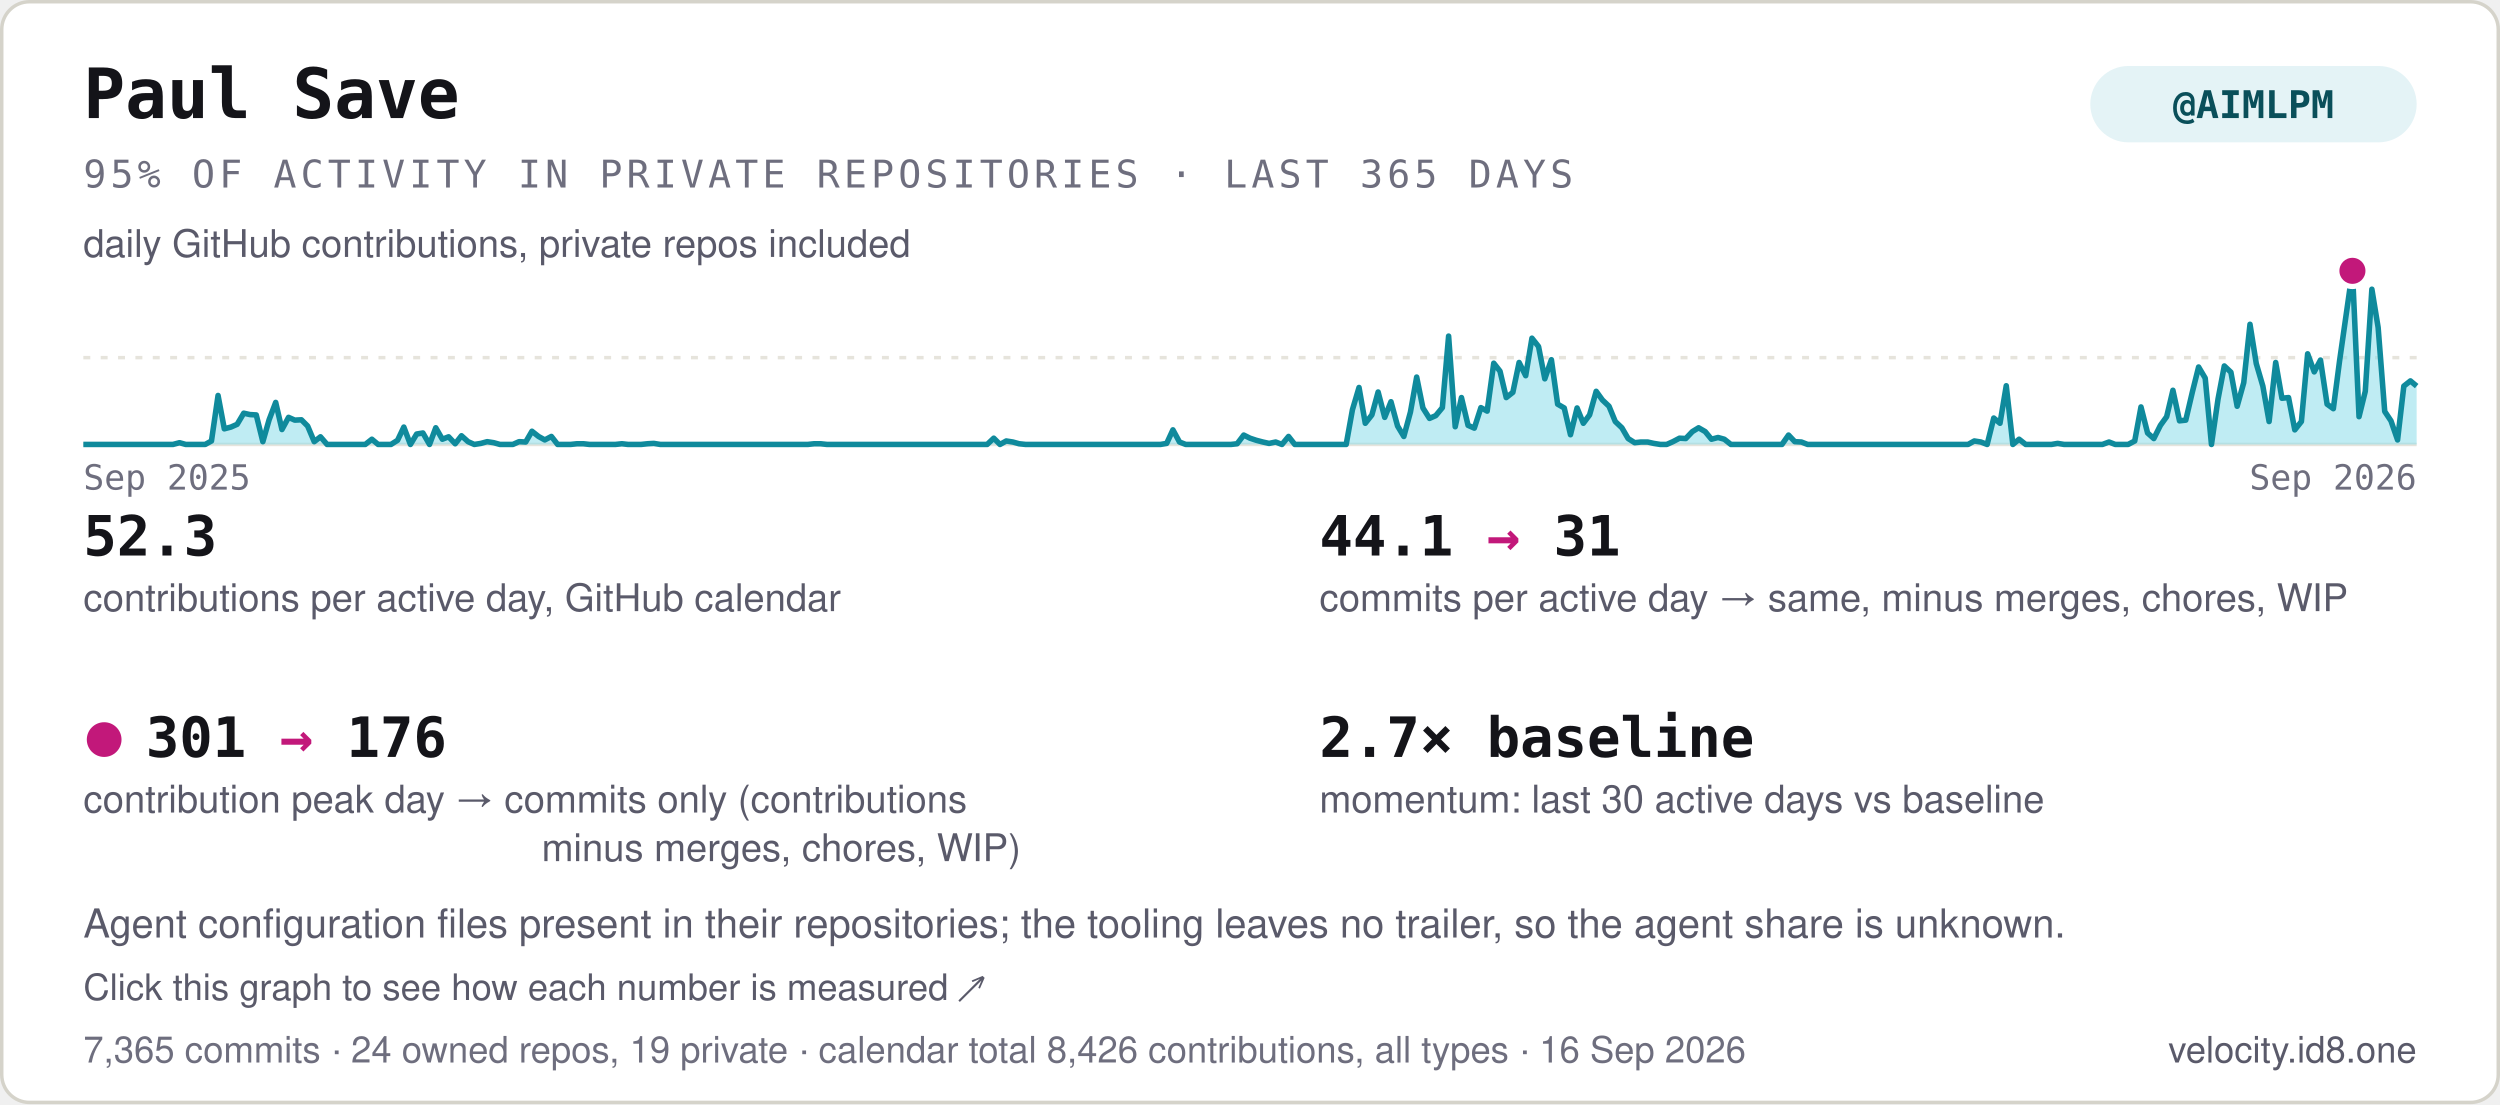
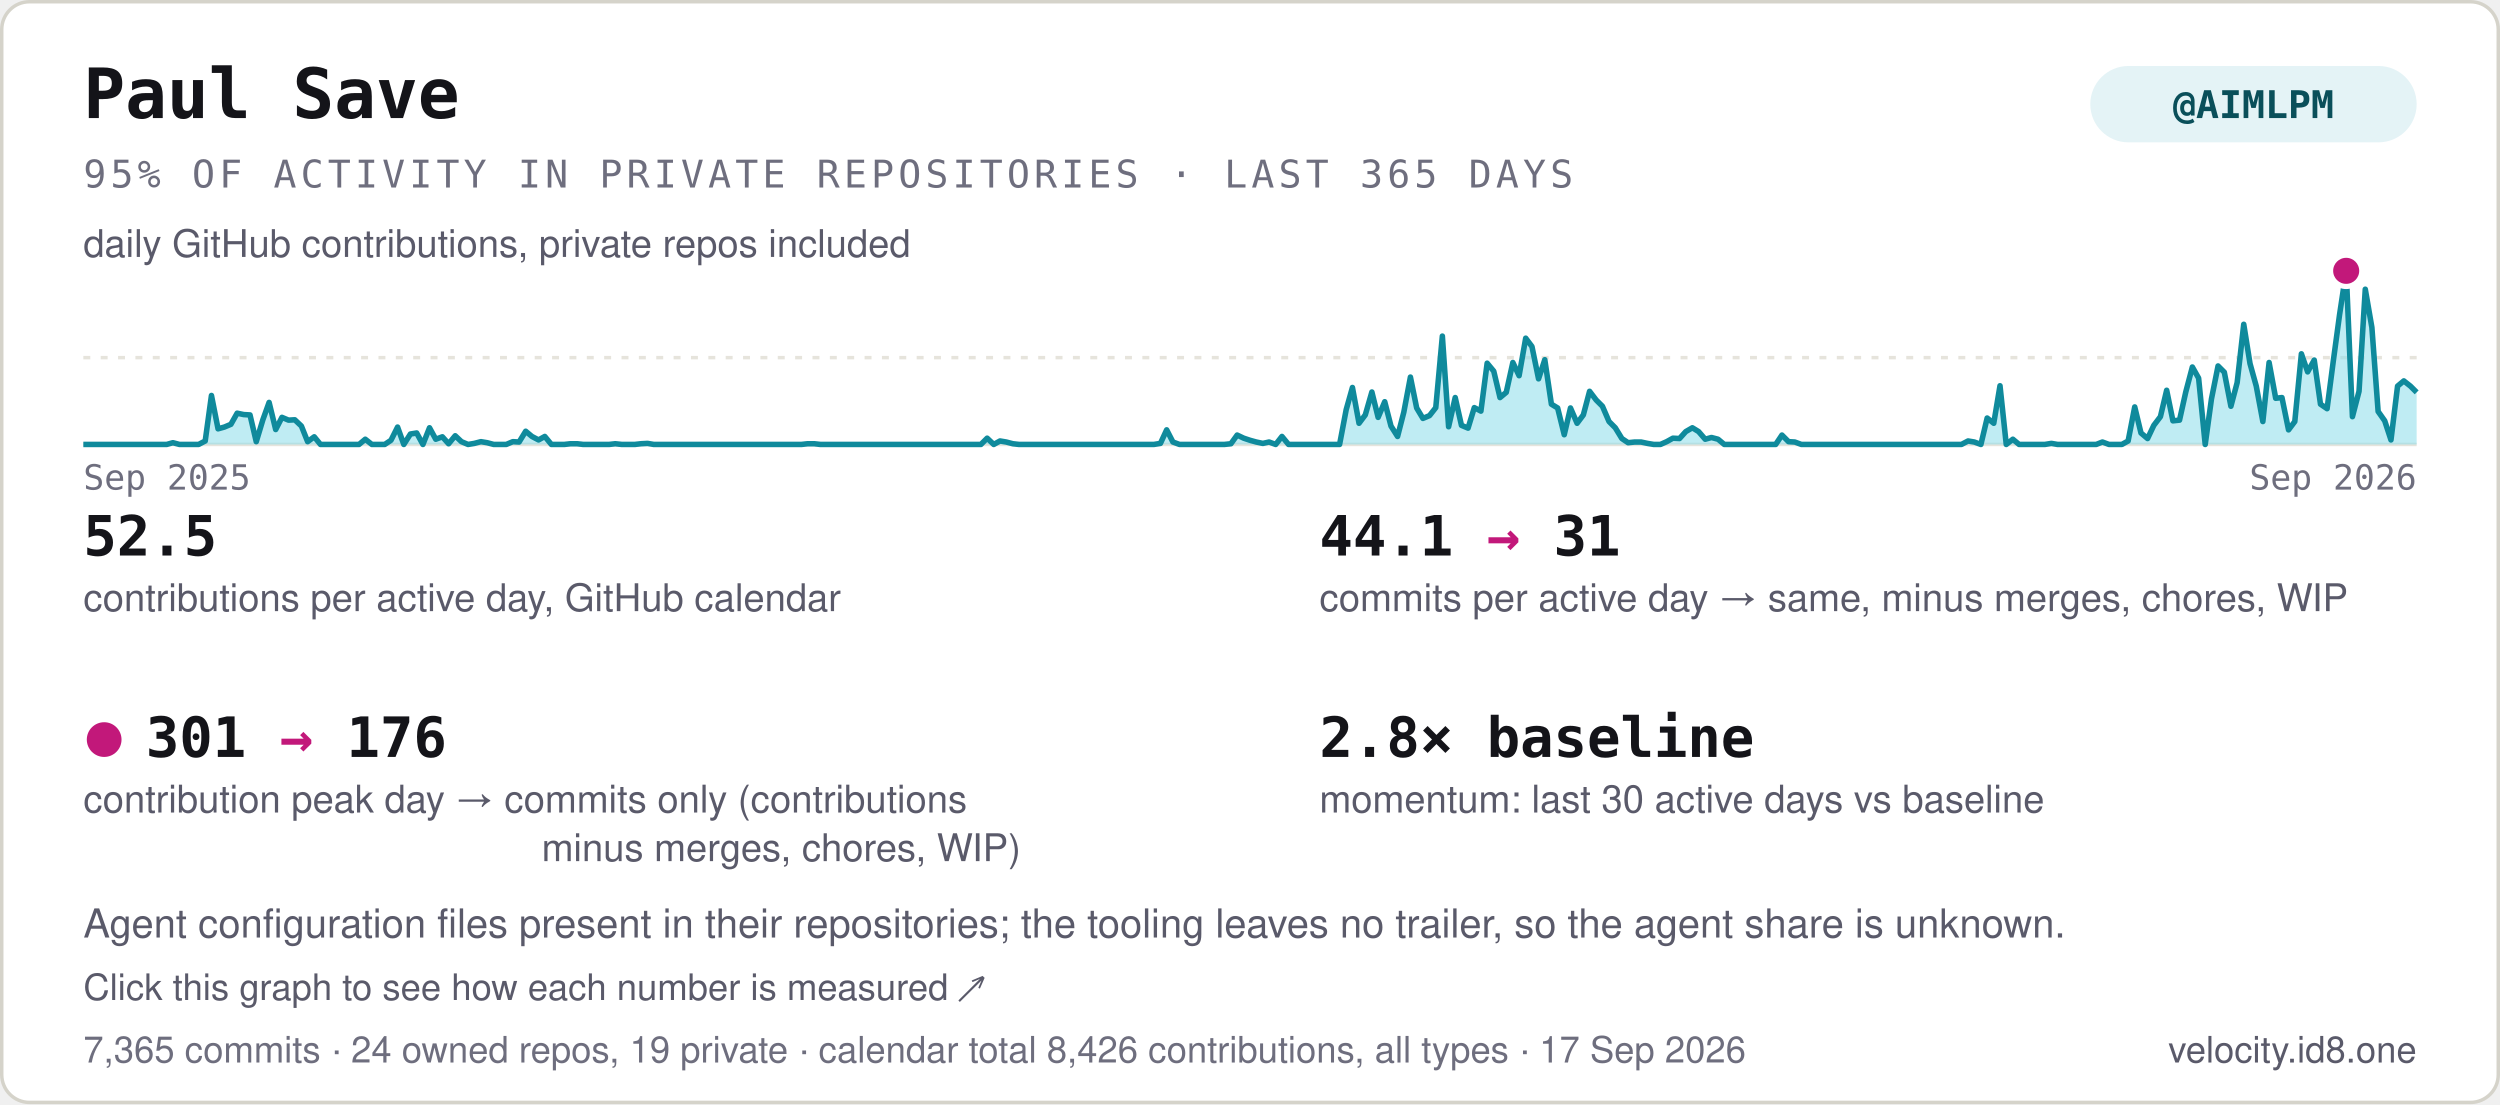
<svg xmlns="http://www.w3.org/2000/svg" width="720" height="318" viewBox="0 0 720 318" role="img" aria-label="Paul Save: Velocity Graph">
  <rect x="0.5" y="0.5" width="719" height="317" rx="8" fill="#FFFFFF" stroke="#D5D3CA" />
  <text x="24" y="34" font-family="Departure Mono, JetBrains Mono, ui-monospace, Menlo, monospace" font-size="20" font-weight="700" fill="#141419">Paul Save</text>
  <text x="24" y="54" font-family="Departure Mono, JetBrains Mono, ui-monospace, Menlo, monospace" font-size="11" letter-spacing="1.2" fill="#6E6E7E">95% OF ACTIVITY IN PRIVATE REPOSITORIES · LAST 365 DAYS</text>
  <rect x="602" y="19" width="94" height="22" rx="11" fill="#E4F3F6" />
  <text x="649" y="34" text-anchor="middle" font-family="Departure Mono, JetBrains Mono, ui-monospace, Menlo, monospace" font-size="11" font-weight="600" fill="#0A4F5A">@AIMLPM</text>
  <line x1="24" x2="696" y1="128" y2="128" stroke="#E6E4DC" />
  <line x1="24" x2="696" y1="103.0" y2="103.0" stroke="#E6E4DC" stroke-dasharray="2 3" />
-   <path d="M24.0,128.0 L25.8,128.0 L27.7,128.0 L29.5,128.0 L31.4,128.0 L33.2,128.0 L35.1,128.0 L36.9,128.0 L38.8,128.0 L40.6,128.0 L42.5,128.0 L44.3,128.0 L46.2,128.0 L48.0,128.0 L49.8,128.0 L51.7,127.5 L53.5,128.0 L55.4,128.0 L57.2,128.0 L59.1,128.0 L60.9,127.0 L62.8,113.9 L64.6,123.5 L66.5,123.0 L68.3,122.2 L70.2,119.0 L72.0,119.4 L73.8,119.5 L75.7,127.2 L77.5,120.9 L79.4,115.9 L81.2,123.7 L83.1,120.2 L84.9,121.0 L86.8,120.9 L88.6,122.7 L90.5,127.2 L92.3,125.8 L94.2,128.0 L96.0,128.0 L97.8,128.0 L99.7,128.0 L101.5,128.0 L103.4,128.0 L105.2,128.0 L107.1,126.5 L108.9,128.0 L110.8,128.0 L112.6,128.0 L114.5,126.8 L116.3,123.0 L118.2,128.0 L120.0,125.0 L121.8,124.7 L123.7,128.0 L125.5,123.2 L127.4,126.5 L129.2,125.8 L131.1,127.8 L132.9,125.5 L134.8,127.2 L136.6,128.0 L138.5,127.7 L140.3,127.2 L142.2,127.5 L144.0,128.0 L145.8,128.0 L147.7,128.0 L149.5,127.2 L151.4,127.3 L153.2,124.2 L155.1,125.7 L156.9,126.7 L158.8,125.7 L160.6,128.0 L162.5,128.0 L164.3,128.0 L166.2,127.8 L168.0,127.8 L169.8,128.0 L171.7,128.0 L173.5,128.0 L175.4,128.0 L177.2,128.0 L179.1,127.8 L180.9,128.0 L182.8,128.0 L184.6,128.0 L186.5,127.8 L188.3,127.7 L190.2,128.0 L192.0,128.0 L193.8,128.0 L195.7,128.0 L197.5,128.0 L199.4,128.0 L201.2,128.0 L203.1,128.0 L204.9,128.0 L206.8,128.0 L208.6,128.0 L210.5,128.0 L212.3,128.0 L214.2,128.0 L216.0,128.0 L217.8,128.0 L219.7,128.0 L221.5,128.0 L223.4,128.0 L225.2,128.0 L227.1,128.0 L228.9,128.0 L230.8,128.0 L232.6,128.0 L234.5,127.8 L236.3,127.8 L238.2,128.0 L240.0,128.0 L241.8,128.0 L243.7,128.0 L245.5,128.0 L247.4,128.0 L249.2,128.0 L251.1,128.0 L252.9,128.0 L254.8,128.0 L256.6,128.0 L258.5,128.0 L260.3,128.0 L262.2,128.0 L264.0,128.0 L265.8,128.0 L267.7,128.0 L269.5,128.0 L271.4,128.0 L273.2,128.0 L275.1,128.0 L276.9,128.0 L278.8,128.0 L280.6,128.0 L282.5,128.0 L284.3,128.0 L286.2,126.2 L288.0,128.0 L289.8,127.0 L291.7,127.3 L293.5,127.8 L295.4,128.0 L297.2,128.0 L299.1,128.0 L300.9,128.0 L302.8,128.0 L304.6,128.0 L306.5,128.0 L308.3,128.0 L310.2,128.0 L312.0,128.0 L313.8,128.0 L315.7,128.0 L317.5,128.0 L319.4,128.0 L321.2,128.0 L323.1,128.0 L324.9,128.0 L326.8,128.0 L328.6,128.0 L330.5,128.0 L332.3,128.0 L334.2,128.0 L336.0,127.7 L337.8,123.8 L339.7,127.3 L341.5,128.0 L343.4,128.0 L345.2,128.0 L347.1,128.0 L348.9,128.0 L350.8,128.0 L352.6,128.0 L354.5,128.0 L356.3,127.8 L358.2,125.3 L360.0,126.2 L361.8,126.8 L363.7,127.3 L365.5,127.7 L367.4,127.3 L369.2,128.0 L371.1,125.7 L372.9,128.0 L374.8,128.0 L376.6,128.0 L378.5,128.0 L380.3,128.0 L382.2,128.0 L384.0,128.0 L385.8,128.0 L387.7,128.0 L389.5,118.0 L391.4,111.6 L393.2,121.9 L395.1,119.5 L396.9,112.9 L398.8,120.2 L400.6,115.7 L402.5,122.7 L404.3,125.7 L406.2,118.7 L408.0,108.6 L409.8,117.5 L411.7,120.5 L413.5,119.7 L415.4,117.4 L417.2,96.8 L419.1,122.9 L420.9,114.5 L422.8,122.5 L424.6,123.3 L426.5,117.4 L428.3,118.4 L430.2,104.6 L432.0,106.9 L433.8,114.5 L435.7,113.0 L437.5,104.4 L439.4,108.2 L441.2,97.4 L443.1,99.8 L444.9,109.1 L446.8,103.6 L448.6,116.4 L450.5,117.5 L452.3,125.2 L454.2,117.5 L456.0,121.9 L457.8,119.5 L459.7,112.7 L461.5,115.2 L463.4,117.0 L465.2,121.4 L467.1,123.2 L468.9,126.3 L470.8,127.5 L472.6,127.3 L474.5,127.3 L476.3,127.7 L478.2,128.0 L480.0,128.0 L481.8,127.2 L483.7,126.2 L485.5,126.3 L487.4,124.3 L489.2,123.2 L491.1,124.3 L492.9,126.5 L494.8,126.0 L496.6,126.5 L498.5,128.0 L500.3,128.0 L502.2,128.0 L504.0,128.0 L505.8,128.0 L507.7,128.0 L509.5,128.0 L511.4,128.0 L513.2,128.0 L515.1,125.3 L516.9,127.2 L518.8,127.3 L520.6,128.0 L522.5,128.0 L524.3,128.0 L526.2,128.0 L528.0,128.0 L529.8,128.0 L531.7,128.0 L533.5,128.0 L535.4,128.0 L537.2,128.0 L539.1,128.0 L540.9,128.0 L542.8,128.0 L544.6,128.0 L546.5,128.0 L548.3,128.0 L550.2,128.0 L552.0,128.0 L553.8,128.0 L555.7,128.0 L557.5,128.0 L559.4,128.0 L561.2,128.0 L563.1,128.0 L564.9,128.0 L566.8,128.0 L568.6,127.0 L570.5,127.3 L572.3,128.0 L574.2,120.4 L576.0,121.9 L577.8,111.1 L579.7,128.0 L581.5,126.5 L583.4,128.0 L585.2,128.0 L587.1,128.0 L588.9,128.0 L590.8,128.0 L592.6,127.7 L594.5,128.0 L596.3,128.0 L598.2,128.0 L600.0,128.0 L601.8,128.0 L603.7,128.0 L605.5,128.0 L607.4,127.3 L609.2,128.0 L611.1,128.0 L612.9,128.0 L614.8,127.0 L616.6,117.2 L618.5,124.7 L620.3,126.3 L622.2,122.5 L624.0,120.0 L625.8,112.4 L627.7,121.2 L629.5,121.0 L631.4,112.9 L633.2,105.7 L635.1,108.9 L636.9,128.0 L638.8,114.9 L640.6,105.4 L642.5,107.2 L644.3,117.0 L646.2,110.2 L648.0,93.4 L649.8,104.7 L651.7,111.2 L653.5,121.4 L655.4,104.4 L657.2,114.7 L659.1,114.5 L660.9,123.8 L662.8,121.4 L664.6,101.9 L666.5,107.1 L668.3,103.7 L670.2,116.4 L672.0,117.7 L673.8,103.9 L675.7,90.6 L677.5,78.0 L679.4,120.0 L681.2,112.7 L683.1,83.3 L684.9,94.3 L686.8,118.5 L688.6,121.2 L690.5,126.7 L692.3,111.2 L694.2,109.7 L696.0,111.2 L696.0,128 L24,128 Z" fill="#8ADCE8" fill-opacity="0.55" />
-   <path d="M24.0,128.0 L25.8,128.0 L27.7,128.0 L29.5,128.0 L31.4,128.0 L33.2,128.0 L35.1,128.0 L36.9,128.0 L38.8,128.0 L40.6,128.0 L42.5,128.0 L44.3,128.0 L46.2,128.0 L48.0,128.0 L49.8,128.0 L51.7,127.5 L53.5,128.0 L55.4,128.0 L57.2,128.0 L59.1,128.0 L60.9,127.0 L62.8,113.9 L64.6,123.5 L66.5,123.0 L68.3,122.2 L70.2,119.0 L72.0,119.4 L73.8,119.5 L75.7,127.2 L77.5,120.9 L79.4,115.9 L81.2,123.7 L83.1,120.2 L84.9,121.0 L86.8,120.9 L88.6,122.7 L90.5,127.2 L92.3,125.8 L94.2,128.0 L96.0,128.0 L97.8,128.0 L99.7,128.0 L101.5,128.0 L103.4,128.0 L105.2,128.0 L107.1,126.5 L108.9,128.0 L110.8,128.0 L112.6,128.0 L114.5,126.8 L116.3,123.0 L118.2,128.0 L120.0,125.0 L121.8,124.7 L123.7,128.0 L125.5,123.2 L127.4,126.5 L129.2,125.8 L131.1,127.8 L132.9,125.5 L134.8,127.2 L136.6,128.0 L138.5,127.7 L140.3,127.2 L142.2,127.5 L144.0,128.0 L145.8,128.0 L147.7,128.0 L149.5,127.2 L151.4,127.3 L153.2,124.2 L155.1,125.7 L156.9,126.7 L158.8,125.7 L160.6,128.0 L162.5,128.0 L164.3,128.0 L166.2,127.8 L168.0,127.8 L169.8,128.0 L171.7,128.0 L173.5,128.0 L175.4,128.0 L177.2,128.0 L179.1,127.8 L180.9,128.0 L182.8,128.0 L184.6,128.0 L186.5,127.8 L188.3,127.7 L190.2,128.0 L192.0,128.0 L193.8,128.0 L195.7,128.0 L197.5,128.0 L199.4,128.0 L201.2,128.0 L203.1,128.0 L204.9,128.0 L206.8,128.0 L208.6,128.0 L210.5,128.0 L212.3,128.0 L214.2,128.0 L216.0,128.0 L217.8,128.0 L219.7,128.0 L221.5,128.0 L223.4,128.0 L225.2,128.0 L227.1,128.0 L228.9,128.0 L230.8,128.0 L232.6,128.0 L234.5,127.8 L236.3,127.8 L238.2,128.0 L240.0,128.0 L241.8,128.0 L243.7,128.0 L245.5,128.0 L247.4,128.0 L249.2,128.0 L251.1,128.0 L252.9,128.0 L254.8,128.0 L256.6,128.0 L258.5,128.0 L260.3,128.0 L262.2,128.0 L264.0,128.0 L265.8,128.0 L267.7,128.0 L269.5,128.0 L271.4,128.0 L273.2,128.0 L275.1,128.0 L276.9,128.0 L278.8,128.0 L280.6,128.0 L282.5,128.0 L284.3,128.0 L286.2,126.2 L288.0,128.0 L289.8,127.0 L291.7,127.3 L293.5,127.8 L295.4,128.0 L297.2,128.0 L299.1,128.0 L300.9,128.0 L302.8,128.0 L304.6,128.0 L306.5,128.0 L308.3,128.0 L310.2,128.0 L312.0,128.0 L313.8,128.0 L315.7,128.0 L317.5,128.0 L319.4,128.0 L321.2,128.0 L323.1,128.0 L324.9,128.0 L326.8,128.0 L328.6,128.0 L330.5,128.0 L332.3,128.0 L334.2,128.0 L336.0,127.7 L337.8,123.8 L339.7,127.3 L341.5,128.0 L343.4,128.0 L345.2,128.0 L347.1,128.0 L348.9,128.0 L350.8,128.0 L352.6,128.0 L354.5,128.0 L356.3,127.8 L358.2,125.3 L360.0,126.2 L361.8,126.8 L363.7,127.3 L365.5,127.7 L367.4,127.3 L369.2,128.0 L371.1,125.7 L372.9,128.0 L374.8,128.0 L376.6,128.0 L378.5,128.0 L380.3,128.0 L382.2,128.0 L384.0,128.0 L385.8,128.0 L387.7,128.0 L389.5,118.0 L391.4,111.6 L393.2,121.9 L395.1,119.5 L396.9,112.9 L398.8,120.2 L400.6,115.7 L402.5,122.7 L404.3,125.7 L406.2,118.7 L408.0,108.6 L409.8,117.5 L411.7,120.5 L413.5,119.7 L415.4,117.4 L417.2,96.8 L419.1,122.9 L420.9,114.5 L422.8,122.5 L424.6,123.3 L426.5,117.4 L428.3,118.4 L430.2,104.6 L432.0,106.9 L433.8,114.5 L435.7,113.0 L437.5,104.4 L439.4,108.2 L441.2,97.4 L443.1,99.8 L444.9,109.1 L446.8,103.6 L448.6,116.4 L450.5,117.5 L452.3,125.2 L454.2,117.5 L456.0,121.9 L457.8,119.5 L459.7,112.7 L461.5,115.2 L463.4,117.0 L465.2,121.4 L467.1,123.2 L468.9,126.3 L470.8,127.5 L472.6,127.3 L474.5,127.3 L476.3,127.7 L478.2,128.0 L480.0,128.0 L481.8,127.2 L483.7,126.2 L485.5,126.3 L487.4,124.3 L489.2,123.2 L491.1,124.3 L492.9,126.5 L494.8,126.0 L496.6,126.5 L498.5,128.0 L500.3,128.0 L502.2,128.0 L504.0,128.0 L505.8,128.0 L507.7,128.0 L509.5,128.0 L511.4,128.0 L513.2,128.0 L515.1,125.3 L516.9,127.2 L518.8,127.3 L520.6,128.0 L522.5,128.0 L524.3,128.0 L526.2,128.0 L528.0,128.0 L529.8,128.0 L531.7,128.0 L533.5,128.0 L535.4,128.0 L537.2,128.0 L539.1,128.0 L540.9,128.0 L542.8,128.0 L544.6,128.0 L546.5,128.0 L548.3,128.0 L550.2,128.0 L552.0,128.0 L553.8,128.0 L555.7,128.0 L557.5,128.0 L559.4,128.0 L561.2,128.0 L563.1,128.0 L564.9,128.0 L566.8,128.0 L568.6,127.0 L570.5,127.3 L572.3,128.0 L574.2,120.4 L576.0,121.9 L577.8,111.1 L579.7,128.0 L581.5,126.5 L583.4,128.0 L585.2,128.0 L587.1,128.0 L588.9,128.0 L590.8,128.0 L592.6,127.7 L594.5,128.0 L596.3,128.0 L598.2,128.0 L600.0,128.0 L601.8,128.0 L603.7,128.0 L605.5,128.0 L607.4,127.3 L609.2,128.0 L611.1,128.0 L612.9,128.0 L614.8,127.0 L616.6,117.2 L618.5,124.7 L620.3,126.3 L622.2,122.5 L624.0,120.0 L625.8,112.4 L627.7,121.2 L629.5,121.0 L631.4,112.9 L633.2,105.7 L635.1,108.9 L636.9,128.0 L638.8,114.9 L640.6,105.4 L642.5,107.2 L644.3,117.0 L646.2,110.2 L648.0,93.4 L649.8,104.7 L651.7,111.2 L653.5,121.4 L655.4,104.4 L657.2,114.7 L659.1,114.5 L660.9,123.8 L662.8,121.4 L664.6,101.9 L666.5,107.1 L668.3,103.7 L670.2,116.4 L672.0,117.7 L673.8,103.9 L675.7,90.6 L677.5,78.0 L679.4,120.0 L681.2,112.7 L683.1,83.3 L684.9,94.3 L686.8,118.5 L688.6,121.2 L690.5,126.7 L692.3,111.2 L694.2,109.7 L696.0,111.2" fill="none" stroke="#0F8A9C" stroke-width="1.6" stroke-linejoin="round" />
-   <circle cx="677.5" cy="78.0" r="4.5" fill="#C2187A" stroke="#FFFFFF" stroke-width="1.5" />
+   <path d="M24.0,128.0 L25.8,128.0 L27.7,128.0 L29.5,128.0 L31.4,128.0 L33.2,128.0 L35.1,128.0 L36.9,128.0 L38.8,128.0 L40.6,128.0 L42.5,128.0 L44.3,128.0 L46.2,128.0 L48.0,128.0 L49.8,127.5 L51.7,128.0 L53.5,128.0 L55.4,128.0 L57.2,128.0 L59.1,127.0 L60.9,113.9 L62.8,123.5 L64.6,123.0 L66.5,122.2 L68.3,119.0 L70.2,119.4 L72.0,119.5 L73.8,127.2 L75.7,120.9 L77.5,115.9 L79.4,123.7 L81.2,120.2 L83.1,121.0 L84.9,120.9 L86.8,122.7 L88.6,127.2 L90.5,125.8 L92.3,128.0 L94.2,128.0 L96.0,128.0 L97.8,128.0 L99.7,128.0 L101.5,128.0 L103.4,128.0 L105.2,126.5 L107.1,128.0 L108.9,128.0 L110.8,128.0 L112.6,126.8 L114.5,123.0 L116.3,128.0 L118.2,125.0 L120.0,124.7 L121.8,128.0 L123.7,123.2 L125.5,126.5 L127.4,125.8 L129.2,127.8 L131.1,125.5 L132.9,127.2 L134.8,128.0 L136.6,127.7 L138.5,127.2 L140.3,127.5 L142.2,128.0 L144.0,128.0 L145.8,128.0 L147.7,127.2 L149.5,127.3 L151.4,124.2 L153.2,125.7 L155.1,126.7 L156.9,125.7 L158.8,128.0 L160.6,128.0 L162.5,128.0 L164.3,127.8 L166.2,127.8 L168.0,128.0 L169.8,128.0 L171.7,128.0 L173.5,128.0 L175.4,128.0 L177.2,127.8 L179.1,128.0 L180.9,128.0 L182.8,128.0 L184.6,127.8 L186.5,127.7 L188.3,128.0 L190.2,128.0 L192.0,128.0 L193.8,128.0 L195.7,128.0 L197.5,128.0 L199.4,128.0 L201.2,128.0 L203.1,128.0 L204.9,128.0 L206.8,128.0 L208.6,128.0 L210.5,128.0 L212.3,128.0 L214.2,128.0 L216.0,128.0 L217.8,128.0 L219.7,128.0 L221.5,128.0 L223.4,128.0 L225.2,128.0 L227.1,128.0 L228.9,128.0 L230.8,128.0 L232.6,127.8 L234.5,127.8 L236.3,128.0 L238.2,128.0 L240.0,128.0 L241.8,128.0 L243.7,128.0 L245.5,128.0 L247.4,128.0 L249.2,128.0 L251.1,128.0 L252.9,128.0 L254.8,128.0 L256.6,128.0 L258.5,128.0 L260.3,128.0 L262.2,128.0 L264.0,128.0 L265.8,128.0 L267.7,128.0 L269.5,128.0 L271.4,128.0 L273.2,128.0 L275.1,128.0 L276.9,128.0 L278.8,128.0 L280.6,128.0 L282.5,128.0 L284.3,126.2 L286.2,128.0 L288.0,127.0 L289.8,127.3 L291.7,127.8 L293.5,128.0 L295.4,128.0 L297.2,128.0 L299.1,128.0 L300.9,128.0 L302.8,128.0 L304.6,128.0 L306.5,128.0 L308.3,128.0 L310.2,128.0 L312.0,128.0 L313.8,128.0 L315.7,128.0 L317.5,128.0 L319.4,128.0 L321.2,128.0 L323.1,128.0 L324.9,128.0 L326.8,128.0 L328.6,128.0 L330.5,128.0 L332.3,128.0 L334.2,127.7 L336.0,123.8 L337.8,127.3 L339.7,128.0 L341.5,128.0 L343.4,128.0 L345.2,128.0 L347.1,128.0 L348.9,128.0 L350.8,128.0 L352.6,128.0 L354.5,127.8 L356.3,125.3 L358.2,126.2 L360.0,126.8 L361.8,127.3 L363.7,127.7 L365.5,127.3 L367.4,128.0 L369.2,125.7 L371.1,128.0 L372.9,128.0 L374.8,128.0 L376.6,128.0 L378.5,128.0 L380.3,128.0 L382.2,128.0 L384.0,128.0 L385.8,128.0 L387.7,118.0 L389.5,111.6 L391.4,121.9 L393.2,119.5 L395.1,112.9 L396.9,120.2 L398.8,115.7 L400.6,122.7 L402.5,125.7 L404.3,118.7 L406.2,108.6 L408.0,117.5 L409.8,120.5 L411.7,119.7 L413.5,117.4 L415.4,96.8 L417.2,122.9 L419.1,114.5 L420.9,122.5 L422.8,123.3 L424.6,117.4 L426.5,118.4 L428.3,104.6 L430.2,106.9 L432.0,114.5 L433.8,113.0 L435.7,104.4 L437.5,108.2 L439.4,97.4 L441.2,99.8 L443.1,109.1 L444.9,103.6 L446.8,116.4 L448.6,117.5 L450.5,125.2 L452.3,117.5 L454.2,121.9 L456.0,119.5 L457.8,112.7 L459.7,115.2 L461.5,117.0 L463.4,121.4 L465.2,123.2 L467.1,126.3 L468.9,127.5 L470.8,127.3 L472.6,127.3 L474.5,127.7 L476.3,128.0 L478.2,128.0 L480.0,127.2 L481.8,126.2 L483.7,126.3 L485.5,124.3 L487.4,123.2 L489.2,124.3 L491.1,126.5 L492.9,126.0 L494.8,126.5 L496.6,128.0 L498.5,128.0 L500.3,128.0 L502.2,128.0 L504.0,128.0 L505.8,128.0 L507.7,128.0 L509.5,128.0 L511.4,128.0 L513.2,125.3 L515.1,127.2 L516.9,127.3 L518.8,128.0 L520.6,128.0 L522.5,128.0 L524.3,128.0 L526.2,128.0 L528.0,128.0 L529.8,128.0 L531.7,128.0 L533.5,128.0 L535.4,128.0 L537.2,128.0 L539.1,128.0 L540.9,128.0 L542.8,128.0 L544.6,128.0 L546.5,128.0 L548.3,128.0 L550.2,128.0 L552.0,128.0 L553.8,128.0 L555.7,128.0 L557.5,128.0 L559.4,128.0 L561.2,128.0 L563.1,128.0 L564.9,128.0 L566.8,127.0 L568.6,127.3 L570.5,128.0 L572.3,120.4 L574.2,121.9 L576.0,111.1 L577.8,128.0 L579.7,126.5 L581.5,128.0 L583.4,128.0 L585.2,128.0 L587.1,128.0 L588.9,128.0 L590.8,127.7 L592.6,128.0 L594.5,128.0 L596.3,128.0 L598.2,128.0 L600.0,128.0 L601.8,128.0 L603.7,128.0 L605.5,127.3 L607.4,128.0 L609.2,128.0 L611.1,128.0 L612.9,127.0 L614.8,117.2 L616.6,124.7 L618.5,126.3 L620.3,122.5 L622.2,120.0 L624.0,112.4 L625.8,121.2 L627.7,121.0 L629.5,112.9 L631.4,105.7 L633.2,108.9 L635.1,128.0 L636.9,114.9 L638.8,105.4 L640.6,107.2 L642.5,117.0 L644.3,110.2 L646.2,93.4 L648.0,104.7 L649.8,111.2 L651.7,121.4 L653.5,104.4 L655.4,114.7 L657.2,114.5 L659.1,123.8 L660.9,121.4 L662.8,101.9 L664.6,107.1 L666.5,103.7 L668.3,116.4 L670.2,117.7 L672.0,103.9 L673.8,90.6 L675.7,78.0 L677.5,120.0 L679.4,112.7 L681.2,83.3 L683.1,94.3 L684.9,118.5 L686.8,121.2 L688.6,126.7 L690.5,111.2 L692.3,109.7 L694.2,111.2 L696.0,113.0 L696.0,128 L24,128 Z" fill="#8ADCE8" fill-opacity="0.55" />
+   <path d="M24.0,128.0 L25.8,128.0 L27.7,128.0 L29.5,128.0 L31.4,128.0 L33.2,128.0 L35.1,128.0 L36.9,128.0 L38.8,128.0 L40.6,128.0 L42.5,128.0 L44.3,128.0 L46.2,128.0 L48.0,128.0 L49.8,127.5 L51.7,128.0 L53.5,128.0 L55.4,128.0 L57.2,128.0 L59.1,127.0 L60.9,113.9 L62.8,123.5 L64.6,123.0 L66.5,122.2 L68.3,119.0 L70.2,119.4 L72.0,119.5 L73.8,127.2 L75.7,120.9 L77.5,115.9 L79.4,123.7 L81.2,120.2 L83.1,121.0 L84.9,120.9 L86.8,122.7 L88.6,127.2 L90.5,125.8 L92.3,128.0 L94.2,128.0 L96.0,128.0 L97.8,128.0 L99.7,128.0 L101.5,128.0 L103.4,128.0 L105.2,126.5 L107.1,128.0 L108.9,128.0 L110.8,128.0 L112.6,126.8 L114.5,123.0 L116.3,128.0 L118.2,125.0 L120.0,124.7 L121.8,128.0 L123.7,123.2 L125.5,126.5 L127.4,125.8 L129.2,127.8 L131.1,125.5 L132.9,127.2 L134.8,128.0 L136.6,127.7 L138.5,127.2 L140.3,127.5 L142.2,128.0 L144.0,128.0 L145.8,128.0 L147.7,127.2 L149.5,127.3 L151.4,124.2 L153.2,125.7 L155.1,126.7 L156.9,125.7 L158.8,128.0 L160.6,128.0 L162.5,128.0 L164.3,127.8 L166.2,127.8 L168.0,128.0 L169.8,128.0 L171.7,128.0 L173.5,128.0 L175.4,128.0 L177.2,127.8 L179.1,128.0 L180.9,128.0 L182.8,128.0 L184.6,127.8 L186.5,127.7 L188.3,128.0 L190.2,128.0 L192.0,128.0 L193.8,128.0 L195.7,128.0 L197.5,128.0 L199.4,128.0 L201.2,128.0 L203.1,128.0 L204.9,128.0 L206.8,128.0 L208.6,128.0 L210.5,128.0 L212.3,128.0 L214.2,128.0 L216.0,128.0 L217.8,128.0 L219.7,128.0 L221.5,128.0 L223.4,128.0 L225.2,128.0 L227.1,128.0 L228.9,128.0 L230.8,128.0 L232.6,127.8 L234.5,127.8 L236.3,128.0 L238.2,128.0 L240.0,128.0 L241.8,128.0 L243.7,128.0 L245.5,128.0 L247.4,128.0 L249.2,128.0 L251.1,128.0 L252.9,128.0 L254.8,128.0 L256.6,128.0 L258.5,128.0 L260.3,128.0 L262.2,128.0 L264.0,128.0 L265.8,128.0 L267.7,128.0 L269.5,128.0 L271.4,128.0 L273.2,128.0 L275.1,128.0 L276.9,128.0 L278.8,128.0 L280.6,128.0 L282.5,128.0 L284.3,126.2 L286.2,128.0 L288.0,127.0 L289.8,127.3 L291.7,127.8 L293.5,128.0 L295.4,128.0 L297.2,128.0 L299.1,128.0 L300.9,128.0 L302.8,128.0 L304.6,128.0 L306.5,128.0 L308.3,128.0 L310.2,128.0 L312.0,128.0 L313.8,128.0 L315.7,128.0 L317.5,128.0 L319.4,128.0 L321.2,128.0 L323.1,128.0 L324.9,128.0 L326.8,128.0 L328.6,128.0 L330.5,128.0 L332.3,128.0 L334.2,127.7 L336.0,123.8 L337.8,127.3 L339.7,128.0 L341.5,128.0 L343.4,128.0 L345.2,128.0 L347.1,128.0 L348.9,128.0 L350.8,128.0 L352.6,128.0 L354.5,127.8 L356.3,125.3 L358.2,126.2 L360.0,126.8 L361.8,127.3 L363.7,127.7 L365.5,127.3 L367.4,128.0 L369.2,125.7 L371.1,128.0 L372.9,128.0 L374.8,128.0 L376.6,128.0 L378.5,128.0 L380.3,128.0 L382.2,128.0 L384.0,128.0 L385.8,128.0 L387.7,118.0 L389.5,111.6 L391.4,121.9 L393.2,119.5 L395.1,112.9 L396.9,120.2 L398.8,115.7 L400.6,122.7 L402.5,125.7 L404.3,118.7 L406.2,108.6 L408.0,117.5 L409.8,120.5 L411.7,119.7 L413.5,117.4 L415.4,96.8 L417.2,122.9 L419.1,114.5 L420.9,122.5 L422.8,123.3 L424.6,117.4 L426.5,118.4 L428.3,104.6 L430.2,106.9 L432.0,114.5 L433.8,113.0 L435.7,104.4 L437.5,108.2 L439.4,97.4 L441.2,99.8 L443.1,109.1 L444.9,103.6 L446.8,116.4 L448.6,117.5 L450.5,125.2 L452.3,117.5 L454.2,121.9 L456.0,119.5 L457.8,112.7 L459.7,115.2 L461.5,117.0 L463.4,121.4 L465.2,123.2 L467.1,126.3 L468.9,127.5 L470.8,127.3 L472.6,127.3 L474.5,127.7 L476.3,128.0 L478.2,128.0 L480.0,127.2 L481.8,126.2 L483.7,126.3 L485.5,124.3 L487.4,123.2 L489.2,124.3 L491.1,126.5 L492.9,126.0 L494.8,126.5 L496.6,128.0 L498.5,128.0 L500.3,128.0 L502.2,128.0 L504.0,128.0 L505.8,128.0 L507.7,128.0 L509.5,128.0 L511.4,128.0 L513.2,125.3 L515.1,127.2 L516.9,127.3 L518.8,128.0 L520.6,128.0 L522.5,128.0 L524.3,128.0 L526.2,128.0 L528.0,128.0 L529.8,128.0 L531.7,128.0 L533.5,128.0 L535.4,128.0 L537.2,128.0 L539.1,128.0 L540.9,128.0 L542.8,128.0 L544.6,128.0 L546.5,128.0 L548.3,128.0 L550.2,128.0 L552.0,128.0 L553.8,128.0 L555.7,128.0 L557.5,128.0 L559.4,128.0 L561.2,128.0 L563.1,128.0 L564.9,128.0 L566.8,127.0 L568.6,127.3 L570.5,128.0 L572.3,120.4 L574.2,121.9 L576.0,111.1 L577.8,128.0 L579.7,126.5 L581.5,128.0 L583.4,128.0 L585.2,128.0 L587.1,128.0 L588.9,128.0 L590.8,127.7 L592.6,128.0 L594.5,128.0 L596.3,128.0 L598.2,128.0 L600.0,128.0 L601.8,128.0 L603.7,128.0 L605.5,127.3 L607.4,128.0 L609.2,128.0 L611.1,128.0 L612.9,127.0 L614.8,117.2 L616.6,124.7 L618.5,126.3 L620.3,122.5 L622.2,120.0 L624.0,112.4 L625.8,121.2 L627.7,121.0 L629.5,112.9 L631.4,105.7 L633.2,108.9 L635.1,128.0 L636.9,114.9 L638.8,105.4 L640.6,107.2 L642.5,117.0 L644.3,110.2 L646.2,93.4 L648.0,104.7 L649.8,111.2 L651.7,121.4 L653.5,104.4 L655.4,114.7 L657.2,114.5 L659.1,123.8 L660.9,121.4 L662.8,101.9 L664.6,107.1 L666.5,103.7 L668.3,116.4 L670.2,117.7 L672.0,103.9 L673.8,90.6 L675.7,78.0 L677.5,120.0 L679.4,112.7 L681.2,83.3 L683.1,94.3 L684.9,118.5 L686.8,121.2 L688.6,126.7 L690.5,111.2 L692.3,109.7 L694.2,111.2 L696.0,113.0" fill="none" stroke="#0F8A9C" stroke-width="1.6" stroke-linejoin="round" />
+   <circle cx="675.7" cy="78.0" r="4.5" fill="#C2187A" stroke="#FFFFFF" stroke-width="1.5" />
  <text x="24" y="141" font-family="Departure Mono, JetBrains Mono, ui-monospace, Menlo, monospace" font-size="10" fill="#6E6E7E">Sep 2025</text>
  <text x="696" y="141" text-anchor="end" font-family="Departure Mono, JetBrains Mono, ui-monospace, Menlo, monospace" font-size="10" fill="#6E6E7E">Sep 2026</text>
  <text x="24" y="74" font-family="-apple-system, BlinkMacSystemFont, 'Segoe UI', Helvetica, Arial, sans-serif" font-size="11" fill="#5A5A6A">daily GitHub contributions, private repos included</text>
-   <text x="24" y="160" font-family="Departure Mono, JetBrains Mono, ui-monospace, Menlo, monospace" font-size="16" font-weight="600" fill="#141419">52.3</text>
+   <text x="24" y="160" font-family="Departure Mono, JetBrains Mono, ui-monospace, Menlo, monospace" font-size="16" font-weight="600" fill="#141419">52.5</text>
  <text x="24" y="176" font-family="-apple-system, BlinkMacSystemFont, 'Segoe UI', Helvetica, Arial, sans-serif" font-size="11" fill="#5A5A6A">contributions per active day, GitHub calendar</text>
  <text x="380" y="160" font-family="Departure Mono, JetBrains Mono, ui-monospace, Menlo, monospace" font-size="16" font-weight="600" fill="#141419">44.1 <tspan fill="#C2187A">→</tspan> 31</text>
  <text x="380" y="176" font-family="-apple-system, BlinkMacSystemFont, 'Segoe UI', Helvetica, Arial, sans-serif" font-size="11" fill="#5A5A6A">commits per active day → same, minus merges, chores, WIP</text>
  <circle cx="30" cy="213" r="5" fill="#C2187A" />
  <text x="42" y="218" font-family="Departure Mono, JetBrains Mono, ui-monospace, Menlo, monospace" font-size="16" font-weight="600" fill="#141419">301 <tspan fill="#C2187A">→</tspan> 176</text>
  <text x="24" y="234" font-family="-apple-system, BlinkMacSystemFont, 'Segoe UI', Helvetica, Arial, sans-serif" font-size="11" fill="#5A5A6A">contribution peak day → commits only (contributions</text>
  <text x="156" y="248" font-family="-apple-system, BlinkMacSystemFont, 'Segoe UI', Helvetica, Arial, sans-serif" font-size="11" fill="#5A5A6A">minus merges, chores, WIP)</text>
-   <text x="380" y="218" font-family="Departure Mono, JetBrains Mono, ui-monospace, Menlo, monospace" font-size="16" font-weight="600" fill="#141419">2.7× baseline</text>
+   <text x="380" y="218" font-family="Departure Mono, JetBrains Mono, ui-monospace, Menlo, monospace" font-size="16" font-weight="600" fill="#141419">2.8× baseline</text>
  <text x="380" y="234" font-family="-apple-system, BlinkMacSystemFont, 'Segoe UI', Helvetica, Arial, sans-serif" font-size="11" fill="#5A5A6A">momentum: last 30 active days vs baseline</text>
  <text x="24" y="270" font-family="-apple-system, BlinkMacSystemFont, 'Segoe UI', Helvetica, Arial, sans-serif" font-size="11.5" fill="#5A5A6A">Agent configuration files present in their repositories; the tooling leaves no trailer, so the agent share is unknown.</text>
  <text x="24" y="288" font-family="-apple-system, BlinkMacSystemFont, 'Segoe UI', Helvetica, Arial, sans-serif" font-size="10.5" fill="#5A5A6A">Click this graph to see how each number is measured ↗</text>
-   <text x="24" y="306" font-family="-apple-system, BlinkMacSystemFont, 'Segoe UI', Helvetica, Arial, sans-serif" font-size="10.5" fill="#6E6E7E">7,365 commits · 24 owned repos, 19 private · calendar total 8,426 contributions, all types · 16 Sep 2026</text>
+   <text x="24" y="306" font-family="-apple-system, BlinkMacSystemFont, 'Segoe UI', Helvetica, Arial, sans-serif" font-size="10.5" fill="#6E6E7E">7,365 commits · 24 owned repos, 19 private · calendar total 8,426 contributions, all types · 17 Sep 2026</text>
  <text x="696" y="306" text-anchor="end" font-family="-apple-system, BlinkMacSystemFont, 'Segoe UI', Helvetica, Arial, sans-serif" font-size="10.5" fill="#5A5A6A">velocity.id8.one</text>
</svg>
